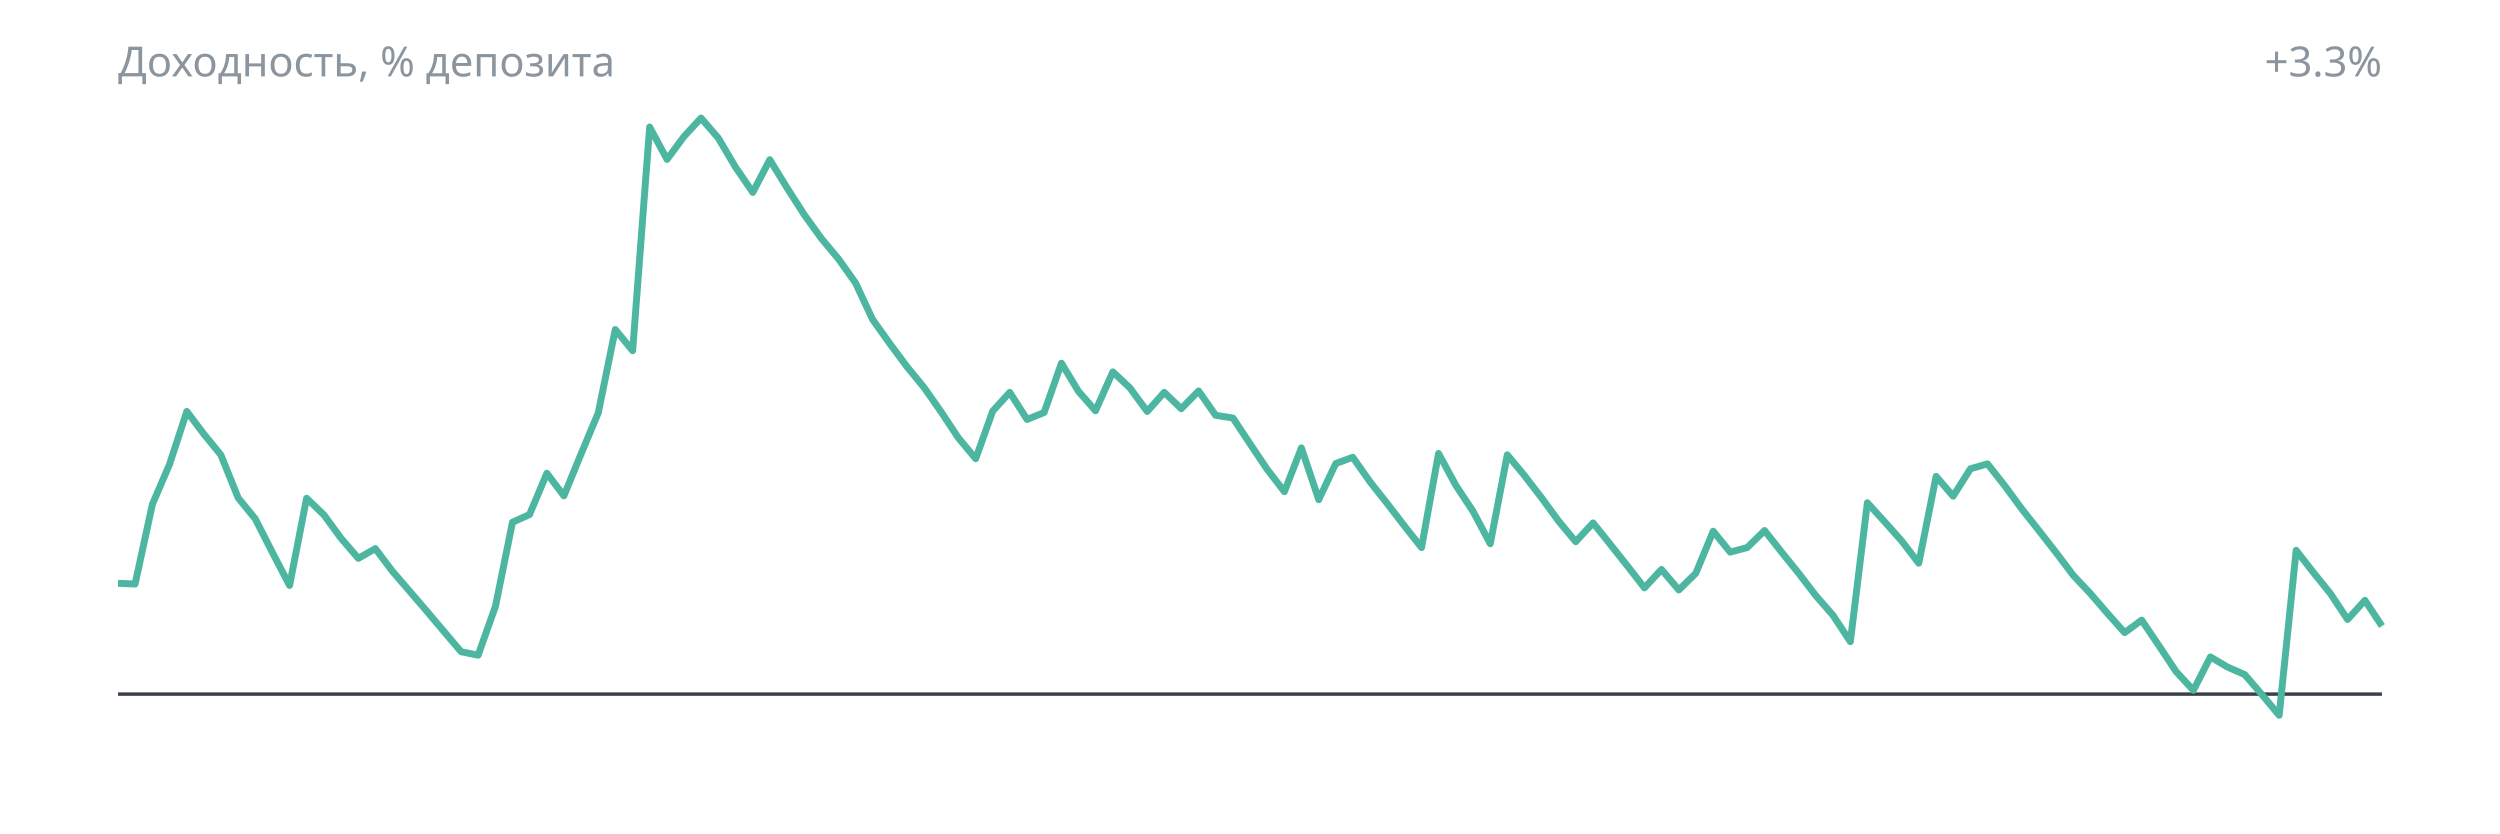
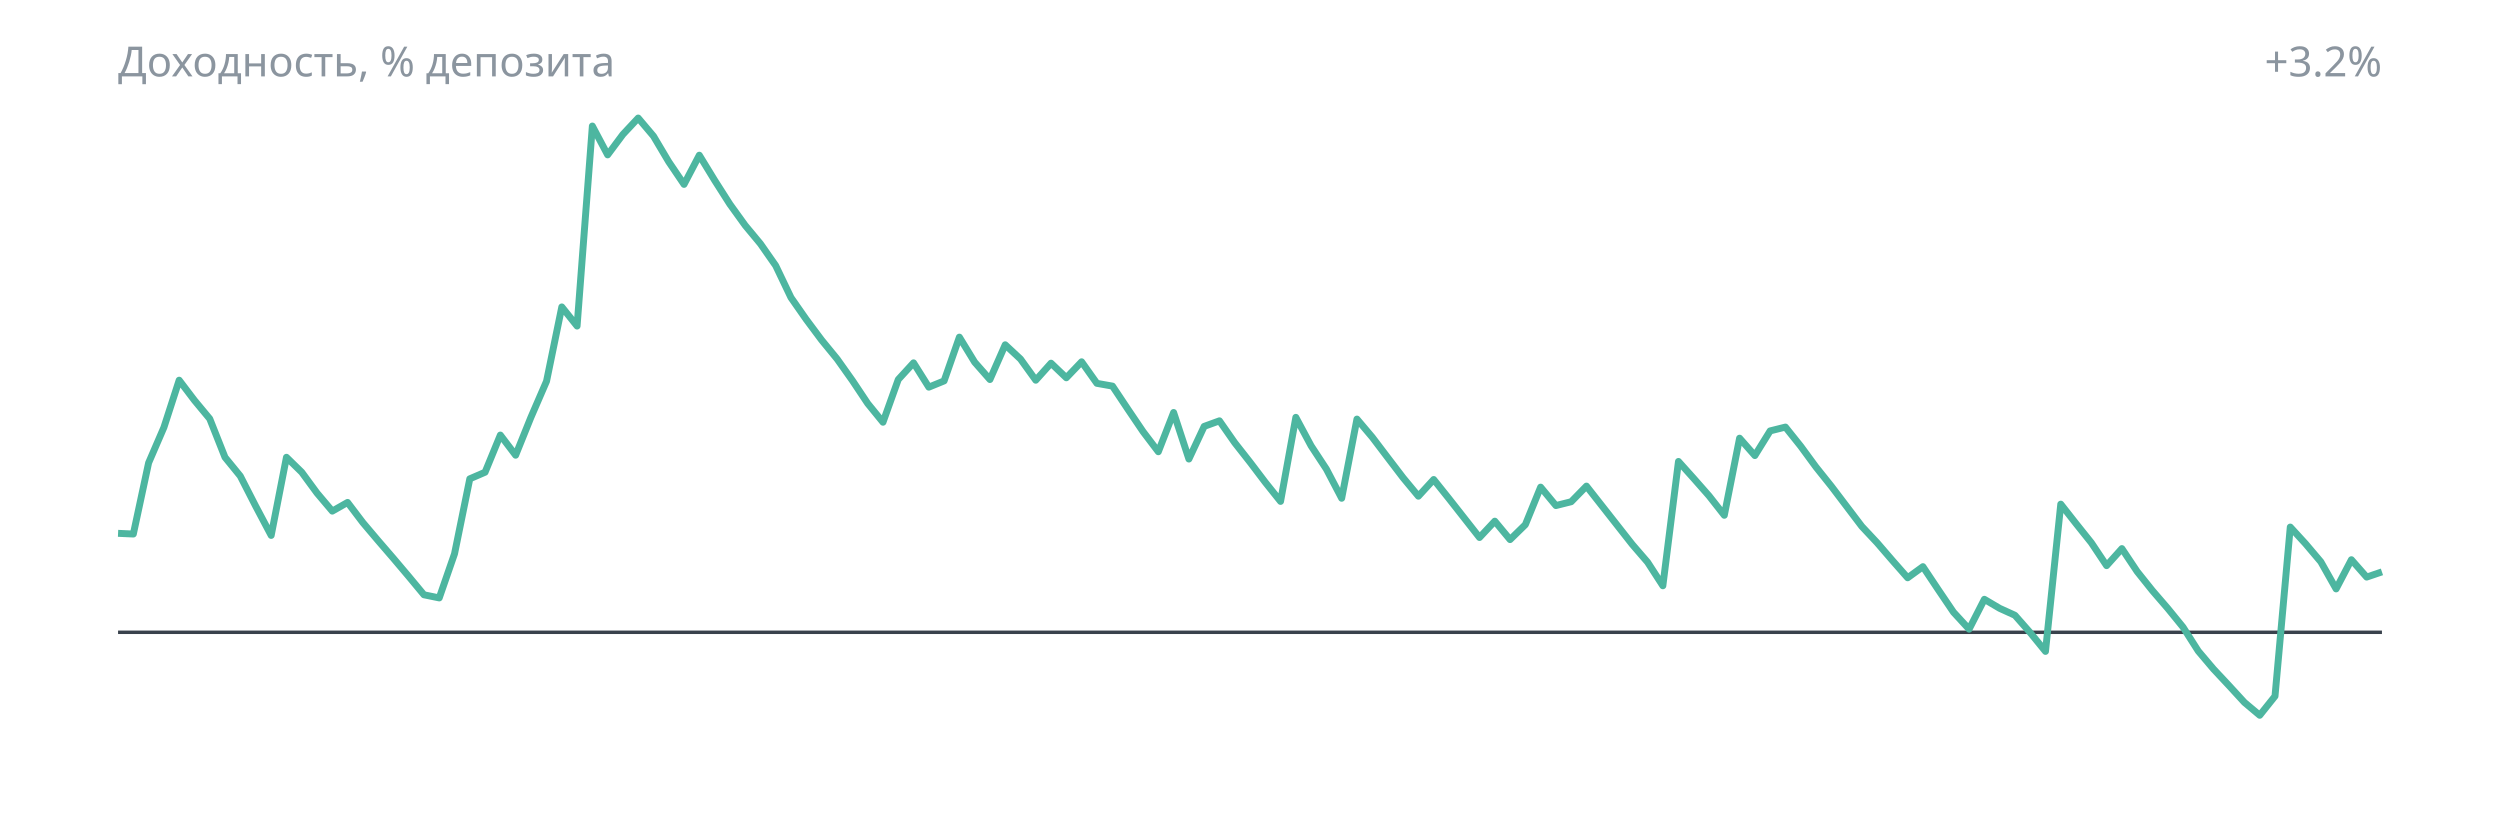
<svg xmlns="http://www.w3.org/2000/svg" viewBox="0 0 720 240" role="img" aria-label="Доходность, % депозита">
-   <line x1="34" y1="199.9" x2="686" y2="199.9" stroke="#39424c" stroke-width="1" />
-   <path d="M34.0,168.0 L38.9,168.2 L43.9,145.2 L48.8,133.8 L53.8,118.5 L58.7,125.0 L63.6,131.0 L68.6,143.4 L73.5,149.4 L78.5,159.2 L83.4,168.6 L88.3,143.5 L93.3,148.3 L98.2,155.0 L103.2,160.8 L108.1,158.0 L113.0,164.5 L118.0,170.3 L122.9,176.0 L127.8,181.8 L132.8,187.7 L137.7,188.7 L142.7,174.6 L147.6,150.4 L152.5,148.2 L157.5,136.3 L162.4,142.8 L167.4,130.6 L172.3,118.9 L177.2,94.9 L182.2,101.0 L187.1,36.6 L192.1,45.9 L197.0,39.3 L201.9,34.0 L206.9,39.8 L211.8,48.1 L216.8,55.4 L221.7,46.0 L226.6,54.0 L231.6,61.8 L236.5,68.6 L241.5,74.6 L246.4,81.5 L251.3,92.0 L256.3,99.0 L261.2,105.6 L266.2,111.7 L271.1,118.7 L276.0,126.1 L281.0,132.1 L285.9,118.4 L290.8,113.0 L295.8,120.8 L300.7,118.8 L305.7,104.6 L310.6,112.7 L315.5,118.3 L320.5,107.1 L325.4,111.7 L330.4,118.5 L335.3,113.0 L340.2,117.7 L345.2,112.6 L350.1,119.6 L355.1,120.4 L360.0,127.8 L364.9,135.1 L369.9,141.6 L374.8,129.0 L379.8,143.9 L384.7,133.5 L389.6,131.7 L394.6,138.8 L399.5,145.0 L404.5,151.5 L409.4,157.7 L414.3,130.6 L419.3,139.8 L424.2,147.2 L429.2,156.6 L434.1,131.0 L439.0,136.9 L444.0,143.4 L448.9,150.1 L453.8,156.0 L458.8,150.6 L463.7,156.7 L468.7,163.0 L473.6,169.3 L478.5,164.0 L483.5,169.9 L488.4,165.1 L493.4,153.0 L498.3,159.0 L503.2,157.7 L508.2,152.8 L513.1,159.0 L518.1,165.2 L523.0,171.6 L527.9,177.2 L532.9,184.8 L537.8,144.8 L542.8,150.3 L547.7,155.8 L552.6,162.2 L557.6,137.2 L562.5,142.9 L567.5,135.0 L572.4,133.6 L577.3,139.8 L582.3,146.6 L587.2,152.8 L592.2,159.2 L597.1,165.7 L602.0,170.9 L607.0,176.7 L611.9,182.2 L616.8,178.6 L621.8,186.0 L626.7,193.4 L631.7,198.8 L636.6,189.2 L641.5,192.1 L646.5,194.3 L651.4,200.0 L656.4,206.0 L661.3,158.5 L666.2,164.8 L671.2,171.0 L676.1,178.4 L681.1,172.9 L686.0,180.3" fill="none" stroke="#4db6a0" stroke-width="2" stroke-linejoin="round" />
+   <line x1="34" y1="182.1" x2="686" y2="182.1" stroke="#39424c" stroke-width="1" />
+   <path d="M34.0,153.6 L38.4,153.8 L42.8,133.3 L47.2,123.1 L51.6,109.5 L56.0,115.3 L60.4,120.6 L64.8,131.7 L69.2,137.1 L73.6,145.7 L78.1,154.2 L82.5,131.7 L86.9,136.0 L91.3,142.0 L95.7,147.2 L100.1,144.7 L104.5,150.5 L108.9,155.7 L113.3,160.8 L117.7,166.0 L122.1,171.3 L126.5,172.2 L130.9,159.5 L135.3,137.9 L139.7,136.0 L144.1,125.3 L148.5,131.1 L152.9,120.2 L157.4,109.8 L161.8,88.4 L166.2,93.9 L170.6,36.3 L175.0,44.6 L179.4,38.7 L183.8,34.0 L188.2,39.2 L192.6,46.6 L197.0,53.1 L201.4,44.7 L205.8,51.9 L210.2,58.8 L214.6,64.9 L219.0,70.2 L223.4,76.5 L227.8,85.7 L232.2,92.0 L236.6,97.9 L241.1,103.4 L245.5,109.6 L249.9,116.2 L254.3,121.6 L258.7,109.3 L263.1,104.5 L267.5,111.5 L271.9,109.7 L276.3,97.1 L280.7,104.3 L285.1,109.3 L289.5,99.3 L293.9,103.4 L298.3,109.5 L302.7,104.6 L307.1,108.8 L311.5,104.2 L315.9,110.4 L320.4,111.2 L324.8,117.8 L329.2,124.3 L333.6,130.1 L338.0,118.8 L342.4,132.2 L346.8,122.8 L351.2,121.2 L355.6,127.5 L360.0,133.1 L364.4,138.9 L368.8,144.4 L373.2,120.2 L377.6,128.4 L382.0,135.1 L386.4,143.5 L390.8,120.7 L395.2,125.9 L399.6,131.7 L404.1,137.6 L408.5,142.9 L412.9,138.1 L417.3,143.6 L421.7,149.2 L426.1,154.8 L430.5,150.1 L434.9,155.4 L439.3,151.1 L443.7,140.3 L448.1,145.6 L452.5,144.5 L456.9,140.0 L461.3,145.6 L465.7,151.2 L470.1,156.8 L474.5,161.9 L478.9,168.7 L483.4,132.9 L487.8,137.8 L492.2,142.8 L496.6,148.4 L501.0,126.2 L505.4,131.2 L509.8,124.1 L514.2,123.0 L518.6,128.5 L523.0,134.5 L527.4,140.0 L531.8,145.8 L536.2,151.6 L540.6,156.3 L545.0,161.4 L549.4,166.4 L553.8,163.2 L558.2,169.8 L562.6,176.3 L567.1,181.2 L571.5,172.6 L575.9,175.2 L580.3,177.2 L584.7,182.2 L589.1,187.6 L593.5,145.2 L597.9,150.8 L602.3,156.3 L606.7,162.9 L611.1,158.0 L615.5,164.6 L619.9,170.1 L624.3,175.2 L628.7,180.6 L633.1,187.5 L637.5,192.7 L641.9,197.4 L646.4,202.3 L650.8,206.0 L655.2,200.5 L659.6,151.8 L664.0,156.6 L668.4,161.8 L672.8,169.6 L677.2,161.2 L681.6,166.2 L686.0,164.7" fill="none" stroke="#4db6a0" stroke-width="2" stroke-linejoin="round" />
  <text x="34" y="22" fill="#8b959f" font-family="system-ui" font-size="12">Доходность, % депозита</text>
-   <text x="686" y="22" text-anchor="end" fill="#8b959f" font-family="system-ui" font-size="12">+3.3%</text>
+   <text x="686" y="22" text-anchor="end" fill="#8b959f" font-family="system-ui" font-size="12">+3.2%</text>
</svg>
